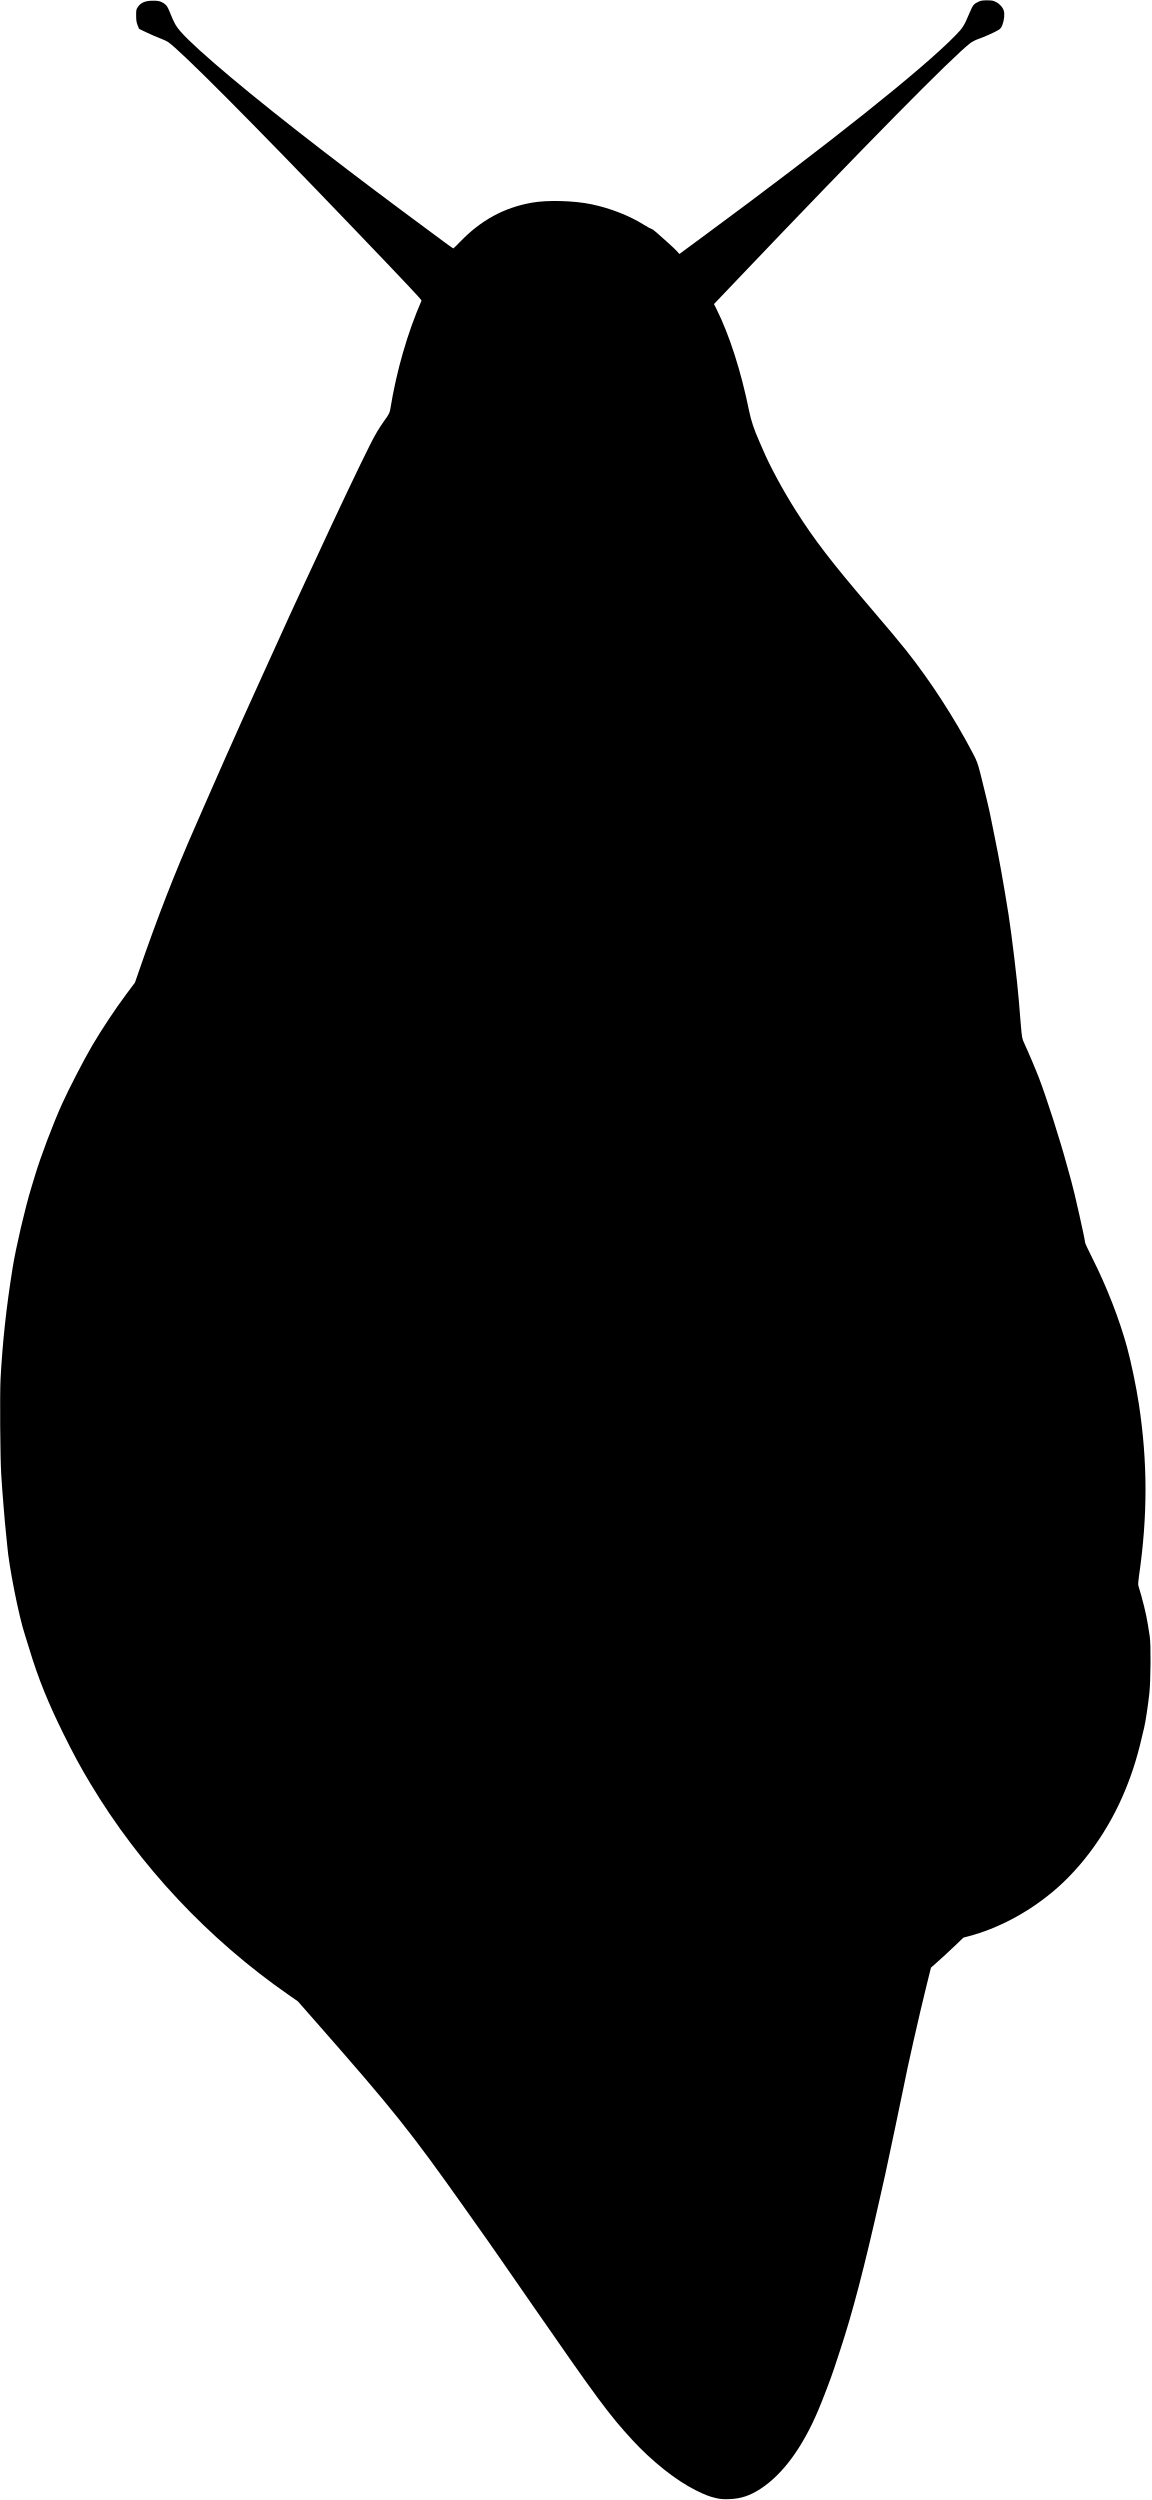
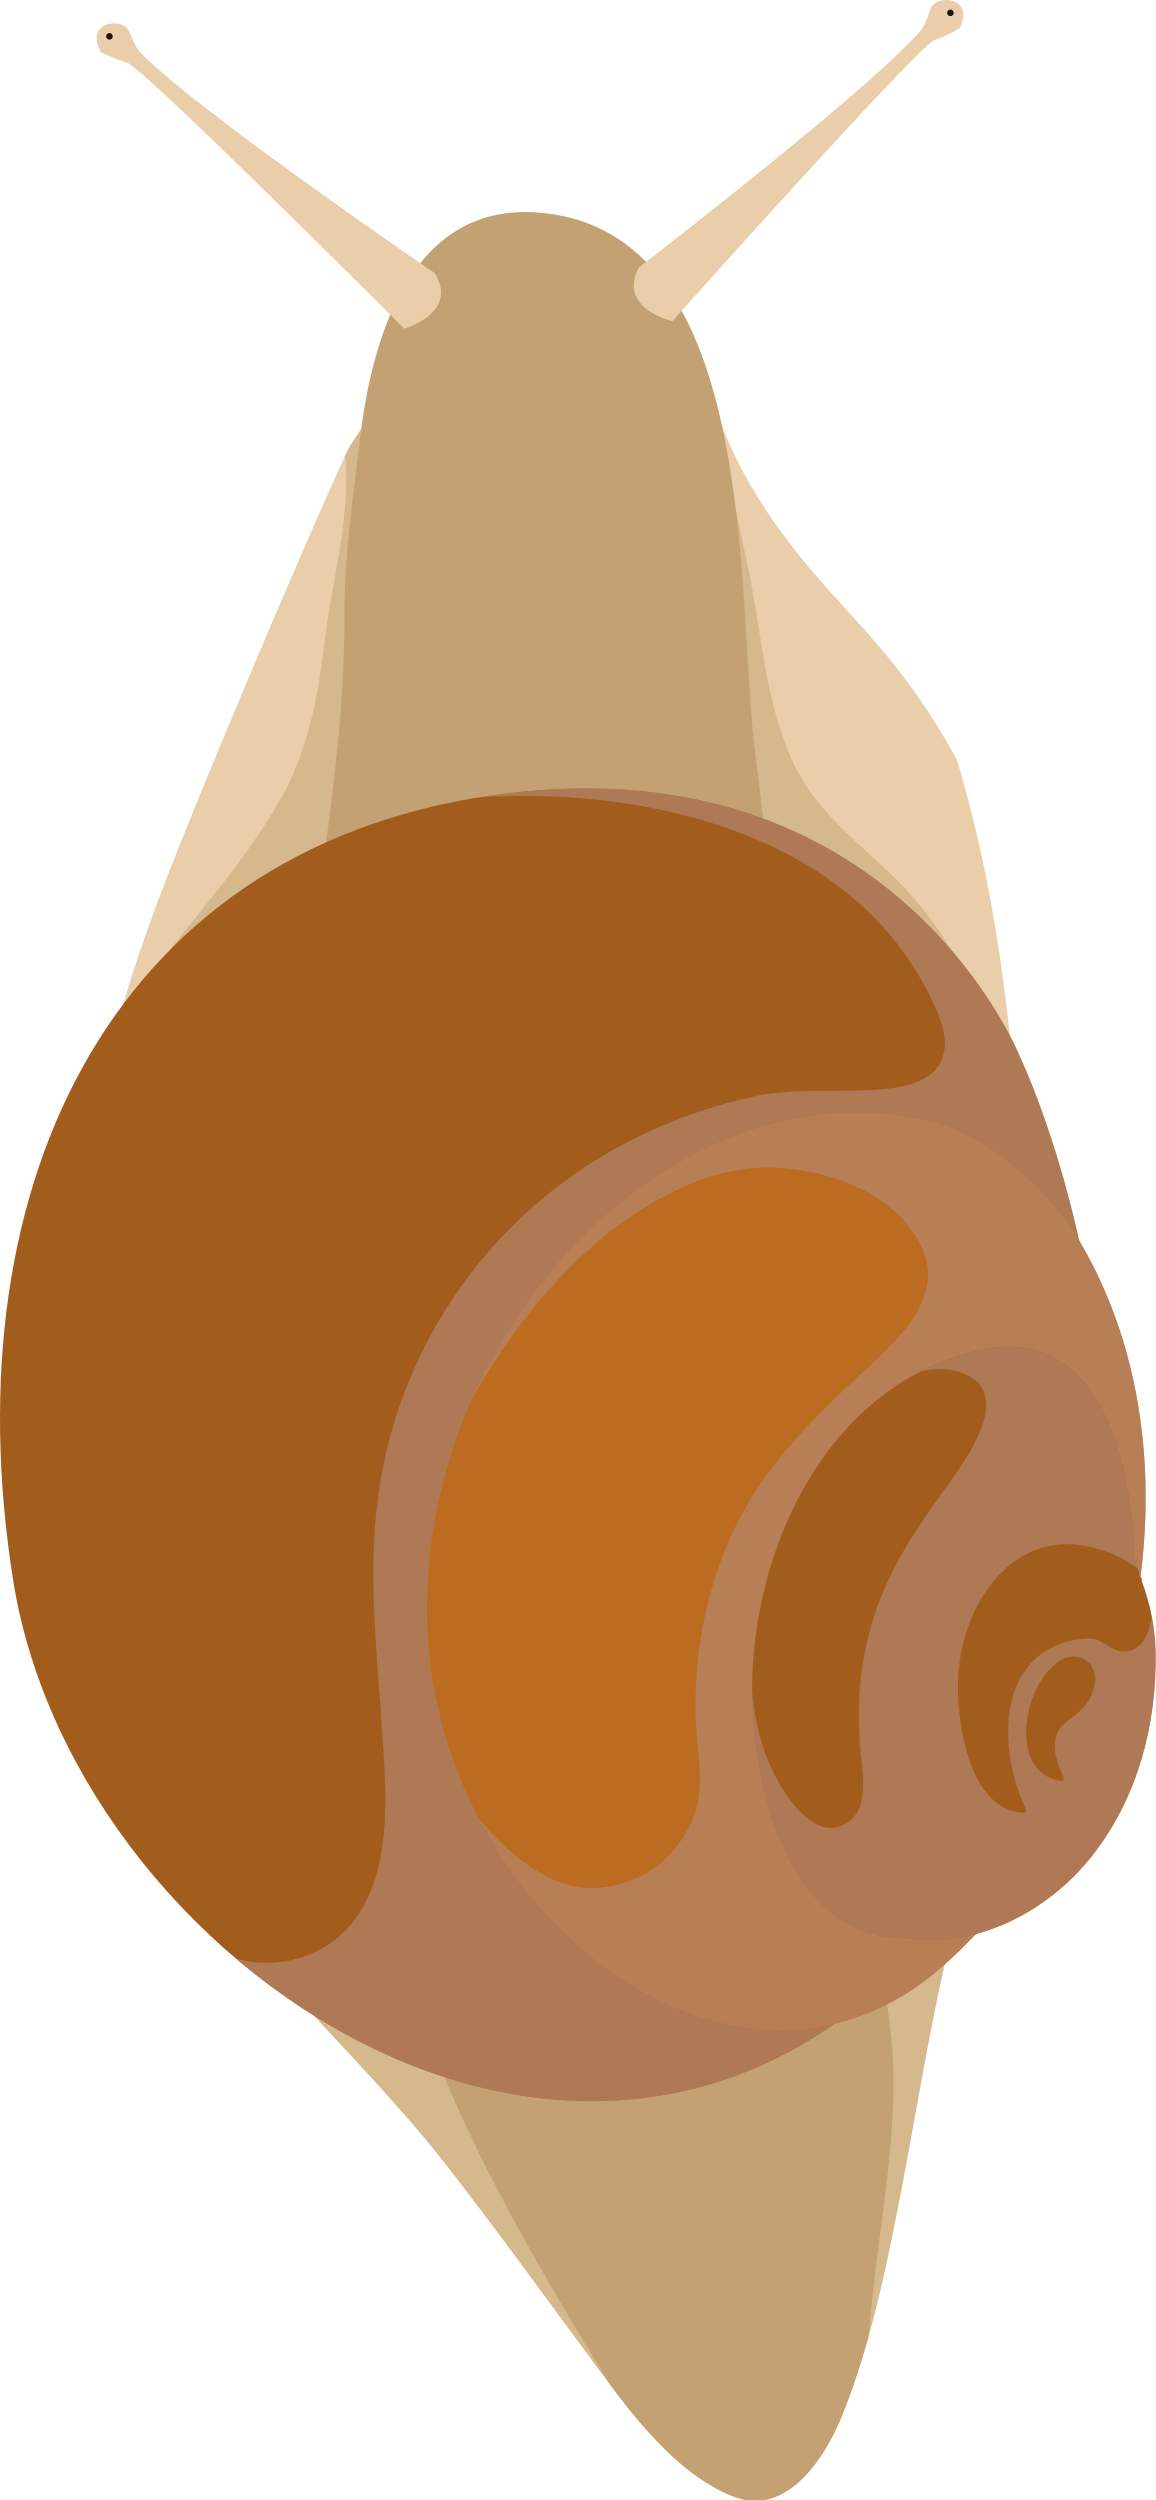
- <svg xmlns="http://www.w3.org/2000/svg" width="487mm" height="1057mm" viewBox="0 0 487 1057" version="1.1" id="svg1" xml:space="preserve">
+ <svg xmlns="http://www.w3.org/2000/svg" width="49mm" height="106mm" viewBox="0 0 49 106" version="1.1" id="svg1" xml:space="preserve">
  <defs id="defs1" />
  <g id="layer1">
-     <path style="fill:#000000" d="m 302.948,1056.246 c -2.881,-0.639 -4.914,-1.421 -8.906,-3.423 -8.366,-4.196 -18.41,-12.187 -26.828,-21.345 -9.702,-10.555 -14.649,-17.238 -42.009,-56.753 -5.39,-7.785 -11.446,-16.53 -13.456,-19.433 -4.021,-5.806 -5.505,-7.915 -15.556,-22.106 -22.774,-32.156 -29.823,-40.983 -61.843,-77.445 l -8.412,-9.579 -3.901,-2.71 C 88.113,819.885 59.06,788.91 38.198,754.063 33.874,746.841 31.335,742.154 26.876,733.16 20.346,719.992 16.089,709.425 12.434,697.309 11.688,694.836 10.841,692.11 10.553,691.253 8.015,683.704 3.713,661.962 3.035,653.256 2.95,652.165 2.712,649.784 2.507,647.965 2.022,643.671 0.889,629.646 0.508,623.226 0.074,615.893 -0.107,589.283 0.235,582.979 1.089,567.246 2.64,552.959 5.316,536.178 c 1.37,-8.593 5.321,-25.565 7.913,-33.999 0.425,-1.382 1.148,-3.764 1.606,-5.292 2.37,-7.901 7.573,-21.663 11.403,-30.163 2.872,-6.372 9.349,-18.897 12.794,-24.739 4.065,-6.892 9.871,-15.64 14.408,-21.706 l 3.625,-4.847 1.399,-4.053 c 8.204,-23.766 15.272,-41.932 24.278,-62.394 0.865,-1.965 2.92,-6.668 4.567,-10.451 3.819,-8.771 12.547,-28.467 15.359,-34.66 1.189,-2.619 5.315,-11.728 9.167,-20.241 8.869,-19.596 14.531,-31.99 16.62,-36.38 0.9,-1.892 2.981,-6.357 4.624,-9.922 9.243,-20.057 19.327,-41.301 23.612,-49.742 1.962,-3.864 3.515,-6.492 5.401,-9.139 2.528,-3.548 2.662,-3.803 2.967,-5.689 2.586,-15.961 7.236,-32.082 13.17,-45.661 0.128,-0.294 -6.16,-6.976 -28.726,-30.527 C 106.258,51.444 76.118,21.166 71.041,17.753 70.459,17.362 68.911,16.646 67.601,16.162 66.291,15.678 63.772,14.588 62.002,13.739 L 58.785,12.195 58.179,10.662 C 57.7,9.45 57.57,8.592 57.56,6.572 c -0.012,-2.424 0.028,-2.614 0.783,-3.69 1.195,-1.702 2.879,-2.464 5.692,-2.576 2.739,-0.109 4.109,0.224 5.578,1.354 0.95,0.731 1.284,1.285 2.346,3.895 1.81,4.448 2.469,5.607 4.499,7.911 6.766,7.679 30.126,27.261 59.406,49.798 17.116,13.175 27.289,20.821 52.291,39.303 1.839,1.359 3.418,2.471 3.509,2.471 0.092,0 1.385,-1.266 2.875,-2.812 8.791,-9.128 18.531,-14.435 30.357,-16.54 6.56,-1.168 17.75,-0.867 25.145,0.675 8.057,1.681 16.068,4.82 22.326,8.749 1.286,0.808 2.644,1.545 3.017,1.639 0.373,0.094 1.407,0.836 2.297,1.65 0.89,0.814 2.906,2.61 4.481,3.992 1.574,1.382 3.364,3.07 3.977,3.752 l 1.114,1.239 10.427,-7.684 c 53.164,-39.18 92.398,-70.459 106.378,-84.81 3.038,-3.119 3.599,-4.023 5.895,-9.498 1.355,-3.23 1.772,-3.751 3.726,-4.652 1.076,-0.496 1.76,-0.606 3.701,-0.597 2.052,0.01 2.57,0.109 3.744,0.718 1.62,0.841 2.907,2.309 3.305,3.768 0.38,1.396 0.13,3.901 -0.579,5.796 -0.467,1.249 -0.787,1.664 -1.757,2.279 -1.407,0.893 -6.086,2.98 -8.653,3.861 -1.004,0.344 -2.432,1.088 -3.175,1.652 -7.409,5.627 -44.58,43.347 -98.395,99.849 l -9.997,10.496 1.034,2.063 c 5.469,10.904 10.489,26.574 13.8,43.073 0.795,3.962 2.231,8.287 4.176,12.58 0.294,0.648 1.084,2.47 1.757,4.049 2.934,6.884 8.525,17.208 13.943,25.744 7.592,11.96 15.043,21.685 30.278,39.516 9.194,10.761 13.089,15.408 16.296,19.447 10.228,12.878 20.265,28.366 28.206,43.524 1.692,3.23 1.998,4.065 3.2,8.731 1.554,6.034 3.943,16.132 4.278,18.086 0.128,0.748 0.837,4.267 1.576,7.818 1.893,9.106 3.861,20.098 5.994,33.494 1.278,8.023 3.78,28.878 4.317,35.983 0.143,1.892 0.51,6.351 0.815,9.91 0.543,6.323 0.577,6.515 1.489,8.467 1.611,3.445 4.865,11.114 6.237,14.697 3.291,8.594 8.928,26.225 11.843,37.042 0.745,2.765 1.585,5.801 1.867,6.747 1.099,3.687 5.808,24.664 5.808,25.873 0,0.264 1.466,3.391 3.258,6.949 5.914,11.744 11.289,25.588 14.473,37.278 1.767,6.488 3.889,16.692 5.007,24.08 3.713,24.538 3.726,47.212 0.041,72.593 -0.309,2.128 -0.411,3.657 -0.273,4.101 1.87,6.034 3.389,12.28 4.067,16.715 0.233,1.528 0.571,3.671 0.751,4.763 0.526,3.195 0.418,18.696 -0.167,24.069 -0.541,4.968 -1.558,11.7 -2.179,14.428 -2.638,11.581 -4.58,18.02 -7.897,26.185 -6.959,17.129 -18.085,32.746 -30.923,43.404 -10.689,8.874 -23.118,15.432 -35.369,18.661 l -2.249,0.593 -2.91,2.81 c -2.769,2.674 -7.549,7.069 -9.767,8.982 l -1.029,0.887 -1.948,7.844 c -2.949,11.875 -8.397,36.009 -9.625,42.637 -0.423,2.283 -6.925,33.195 -7.763,36.909 -0.361,1.601 -1.314,5.836 -2.116,9.411 -6.781,30.207 -11.731,49.161 -16.992,65.07 -0.939,2.838 -2.077,6.29 -2.529,7.673 -1.326,4.053 -4.631,12.733 -6.741,17.709 -6.683,15.756 -14.986,27.024 -24.438,33.166 -4.426,2.876 -8.274,4.143 -13.094,4.311 -2.458,0.086 -3.683,-0 -5.424,-0.388 z" id="path1" />
+     <g id="g748" transform="matrix(0.5937454,0,0,0.5937454,-192.9263,-16.99275)">
+       <g id="g747" transform="translate(-0.4909942)">
+         <g id="g746">
+           <g id="g741">
+             <g id="g409">
+               <path style="fill:#e9cea9" d="m 389.456,76.314 c -2.293,-2.923 -4.988,-5.497 -7.28,-8.422 -2.137,-2.729 -3.991,-5.69 -5.232,-8.94 -1.522,-3.998 -4.317,-8.274 -8.439,-9.92 -1.934,-0.772 -4.142,-1.093 -6.162,-0.466 -1.695,0.525 -3.211,1.504 -4.535,2.672 -2.966,2.62 -5.246,5.939 -7.393,9.233 -0.605,0.929 -9.865,22.329 -13.605,32.195 -4.015,10.593 -6.593,21.987 -6.435,33.359 0.147,10.79 1.955,21.667 6.544,31.496 4.685,10.031 13.604,17.034 20.296,25.605 3.549,4.542 6.918,9.223 10.342,13.856 2.652,3.587 5.985,8.293 10.296,9.932 3.796,1.444 6.524,-2.87 7.7,-5.794 1.911,-4.752 3.008,-9.853 3.995,-14.863 1.168,-5.931 2.08,-11.901 3.426,-17.797 1.275,-5.589 2.346,-11.222 3.233,-16.884 1.85,-11.775 2.507,-23.751 2.169,-35.661 -0.313,-11.08 -1.427,-22.386 -4.61,-33.005 -1.248,-2.31 -2.683,-4.52 -4.31,-6.596 z" id="path257" />
+               <path style="opacity:0.5;fill:#c4a172" d="m 390.489,92.544 c -2.818,-3.149 -6.565,-5.463 -8.404,-9.419 -2.095,-4.504 -2.278,-9.646 -3.341,-14.439 -0.734,-3.305 -1.362,-6.63 -1.894,-9.969 -1.544,-3.93 -4.305,-8.071 -8.346,-9.686 -1.934,-0.772 -4.142,-1.093 -6.162,-0.466 -1.695,0.525 -3.211,1.504 -4.535,2.672 -2.966,2.62 -5.246,5.939 -7.393,9.233 -0.057,0.086 -0.191,0.358 -0.392,0.783 0.043,0.062 0.073,0.135 0.079,0.225 0.314,4.329 -0.977,8.651 -1.494,12.924 -0.478,3.927 -1.146,7.689 -3.093,11.18 -3.278,5.88 -8.34,10.524 -11.747,16.303 -2.212,7.856 -3.506,16.002 -3.393,24.14 0.147,10.79 1.955,21.667 6.544,31.496 4.685,10.031 13.604,17.034 20.296,25.605 3.549,4.542 6.918,9.223 10.342,13.856 2.652,3.587 5.985,8.293 10.296,9.932 3.796,1.444 6.524,-2.87 7.7,-5.794 1.911,-4.752 3.008,-9.853 3.995,-14.863 1.168,-5.931 2.08,-11.901 3.426,-17.797 1.275,-5.589 2.346,-11.222 3.233,-16.884 1.85,-11.775 2.507,-23.751 2.169,-35.661 -0.11,-3.942 -0.327,-7.915 -0.699,-11.874 -2.338,-3.846 -4.165,-8.127 -7.187,-11.497 z" id="path258" />
+               <path style="fill:#c4a172" d="m 388.003,190.268 c 0.684,-5.535 1.677,-11.276 0.989,-16.857 -0.731,-5.938 -2.063,-11.778 -3.215,-17.642 -0.728,-3.695 -1.517,-7.396 -2.739,-10.964 -1.307,-3.808 -3.08,-7.655 -5.945,-10.555 -2.992,-3.026 -7.147,-4.872 -11.457,-4.492 -10.188,0.895 -13.126,12.662 -13.596,21.105 -0.982,17.676 7.927,33.371 17.001,48.119 2.386,3.168 5.269,6.583 8.812,7.932 3.796,1.444 6.524,-2.87 7.7,-5.794 0.745,-1.85 1.362,-3.753 1.902,-5.681 0.138,-1.73 0.337,-3.456 0.548,-5.171 z" id="path260" />
+               <path style="fill:#c4a172" d="m 350.88,107.513 c 7.653,1.489 15.678,-0.396 22.771,-3.31 2.613,-1.073 5.185,-2.307 7.675,-3.697 -0.635,-5.992 -1.253,-12.701 -1.954,-17.93 -1.445,-10.765 0.582,-37.633 -15.586,-38.782 -9.132,-0.65 -11.849,9.136 -12.681,16.34 -0.456,3.943 -1.087,8.161 -1.082,12.131 0.004,3.043 -0.158,6.084 -0.441,9.115 -0.564,5.99 -1.564,11.926 -2.317,17.894 -0.287,2.288 -0.555,4.577 -0.813,6.867 1.407,0.608 2.887,1.071 4.428,1.372 z" id="path261" />
+               <g id="g405">
+                 <path style="fill:#e9cea9" d="m 371.05,47.712 c 0,0 16.755,-12.879 20.209,-17.026 0,0 0.272,-0.396 0.617,-1.44 0.347,-1.043 3.168,-0.909 2.103,1.364 0,0 -0.737,0.477 -1.853,0.884 -1.116,0.407 -18.695,20.062 -18.695,20.062 0,0 -3.972,-0.922 -2.381,-3.844 z" id="path403" />
+                 <path style="fill:#14120f" d="m 393.528,29.529 c 0.003,0.129 -0.099,0.238 -0.228,0.241 -0.13,0.004 -0.238,-0.099 -0.241,-0.228 -0.004,-0.129 0.099,-0.237 0.228,-0.241 0.129,-0.004 0.237,0.098 0.241,0.228 z" id="path405" />
+               </g>
+               <g id="g408">
+                 <path style="fill:#e9cea9" d="m 356.464,48.122 c 0,0 -17.45,-11.922 -21.13,-15.871 0,0 -0.292,-0.381 -0.695,-1.401 -0.405,-1.023 -3.216,-0.732 -2.026,1.477 0,0 0.764,0.436 1.9,0.781 1.138,0.343 19.789,18.984 19.789,18.984 0,0 3.914,-1.142 2.162,-3.97 z" id="path406" />
+                 <path style="fill:#14120f" d="m 333.004,31.223 c 0.004,0.129 0.112,0.232 0.242,0.229 0.129,-0.005 0.231,-0.113 0.228,-0.243 -0.004,-0.128 -0.111,-0.23 -0.241,-0.227 -0.13,0.002 -0.232,0.112 -0.229,0.241 z" id="path408" />
+               </g>
+             </g>
+             <g id="g740">
+               <g id="g418">
+                 <g id="g415">
+                   <g id="g410">
+                     <path style="fill:#a25d1c" d="m 398.282,104.143 c 0,0 -8.8,-22.253 -36.631,-18.872 -27.83,3.38 -39.851,27.505 -35.284,56.232 4.565,28.728 44.171,53.911 67.426,22.986 20.344,-27.053 4.489,-60.346 4.489,-60.346 z" id="path409" />
+                     <path style="opacity:0.6;fill:#b58c7a" d="m 398.282,104.143 c 0,0 -8.8,-22.253 -36.631,-18.872 -0.693,0.082 -1.373,0.184 -2.05,0.295 3.464,-0.238 6.953,-0.1 10.343,0.404 7.103,1.055 14.447,3.852 19.132,9.536 1.142,1.385 2.112,2.89 2.887,4.511 0.541,1.131 1.148,2.533 0.856,3.82 -0.502,2.221 -3.268,2.512 -5.139,2.621 -2.833,0.166 -5.73,-0.146 -8.516,0.481 -4.327,0.974 -8.496,2.685 -12.183,5.163 -7.674,5.156 -12.852,13.174 -14.391,22.293 -0.997,5.907 -0.277,11.819 0.117,17.741 0.281,4.214 0.761,9.502 -1.711,13.234 -1.803,2.721 -5.193,3.934 -8.355,3.204 -0.128,-0.032 -0.253,-0.065 -0.381,-0.099 14.813,12.575 36.56,15.924 51.531,-3.985 20.346,-27.054 4.491,-60.347 4.491,-60.347 z" id="path410" />
+                   </g>
+                   <path style="fill:#bb6c21" d="m 406.085,145.62 c 2.214,-9.747 1.35,-20.145 -3.666,-28.527 -2.086,-3.485 -6.424,-7.362 -10.48,-8.376 -17.595,-4.392 -36.245,13.978 -36.025,35.203 0.218,21.224 22.155,38.244 36.957,24.997 6.474,-5.793 11.165,-14.265 13.214,-23.297 z" id="path411" />
+                   <path style="opacity:0.6;fill:#b58c7a" d="m 402.419,117.093 c -2.086,-3.485 -6.424,-7.362 -10.48,-8.376 -13.135,-3.277 -26.856,6.129 -32.878,19.938 0.671,-1.216 1.393,-2.402 2.172,-3.546 2.409,-3.542 5.305,-6.857 8.825,-9.336 3.061,-2.153 6.859,-3.963 10.693,-3.775 3.214,0.156 6.893,1.253 9.136,3.688 0.99,1.076 1.883,2.601 1.8,4.124 -0.102,1.826 -1.229,3.376 -2.44,4.666 -1.423,1.516 -3.032,2.839 -4.505,4.304 -1.849,1.838 -3.653,3.757 -5.107,5.933 -3.214,4.813 -4.627,10.514 -4.544,16.272 0.034,2.46 0.796,5.172 -0.196,7.53 -0.73,1.733 -2.02,3.253 -3.726,4.089 -1.563,0.763 -3.376,1.08 -5.082,0.641 -1.817,-0.467 -3.403,-1.649 -4.756,-2.918 -0.623,-0.583 -1.193,-1.212 -1.729,-1.869 6.91,13.236 22.112,20.442 33.267,10.459 6.474,-5.792 11.165,-14.264 13.214,-23.296 2.216,-9.748 1.352,-20.145 -3.664,-28.528 z" id="path412" />
+                   <path style="fill:#a25d1c" d="m 406.932,141.466 c 0.023,-0.034 0.04,-0.071 0.039,-0.093 0,0 -0.074,-0.163 -0.118,-0.12 -0.023,-0.056 -0.049,-0.108 -0.073,-0.164 -0.036,-0.269 -0.136,-0.533 -0.282,-0.791 -0.224,-5.984 -1.882,-17.673 -11.592,-15.165 -10.46,2.702 -15.435,13.747 -15.76,23.15 -0.225,6.452 2.006,18.753 10.848,18.739 5.141,0.813 10.288,-1.901 13.422,-5.885 3.252,-4.132 4.626,-9.385 4.528,-14.578 -0.031,-1.564 -0.356,-3.398 -1.012,-5.093 z" id="path413" />
+                   <path style="opacity:0.6;fill:#b58c7a" d="m 407.661,144.014 c -0.068,0.666 -0.251,1.292 -0.57,1.749 -0.425,0.607 -1.012,0.918 -1.758,0.743 -0.784,-0.185 -1.254,-0.89 -2.128,-0.87 -0.718,0.016 -1.453,0.128 -2.128,0.389 -4.618,1.787 -4.188,8.067 -2.404,11.758 0.056,0.118 0.003,0.296 -0.152,0.289 -2.62,-0.128 -3.775,-2.953 -4.26,-5.16 -0.602,-2.733 -0.65,-5.6 0.339,-8.253 1.106,-2.971 3.438,-5.662 6.826,-5.77 1.58,-0.051 3.74,0.577 5.229,1.745 -0.044,-0.113 -0.096,-0.225 -0.158,-0.335 -0.224,-5.984 -1.882,-17.673 -11.592,-15.165 -1.341,0.347 -2.59,0.833 -3.751,1.43 1.251,-0.307 2.594,-0.236 3.71,0.465 1.289,0.812 1.088,2.467 0.597,3.685 -0.636,1.578 -1.64,2.969 -2.634,4.338 -1.313,1.812 -2.591,3.67 -3.61,5.668 -2.159,4.23 -2.818,8.704 -2.296,13.397 0.153,1.378 0.453,3.633 -0.876,4.591 -1.485,1.067 -2.905,0.038 -3.899,-1.176 -1.88,-2.293 -2.78,-5.221 -3.014,-8.194 0.04,6.648 2.48,17.698 10.861,17.685 5.141,0.813 10.288,-1.901 13.422,-5.885 3.252,-4.132 4.626,-9.385 4.528,-14.578 -0.014,-0.796 -0.109,-1.664 -0.282,-2.546 z m -4.027,4.583 c -0.096,0.966 -0.519,1.79 -1.296,2.386 -0.611,0.471 -1.349,0.914 -1.521,1.729 -0.213,1.005 0.136,1.905 0.549,2.804 0.071,0.153 -0.03,0.308 -0.203,0.282 -3.705,-0.568 -2.713,-6.525 -0.41,-8.308 0.384,-0.379 0.876,-0.614 1.493,-0.565 0.31,0.025 0.593,0.151 0.824,0.344 0.064,0.036 0.129,0.068 0.193,0.111 0.074,0.05 0.097,0.128 0.083,0.199 0.207,0.294 0.323,0.651 0.288,1.018 z" id="path414" />
+                 </g>
+               </g>
+             </g>
+           </g>
+         </g>
+       </g>
+     </g>
  </g>
</svg>
